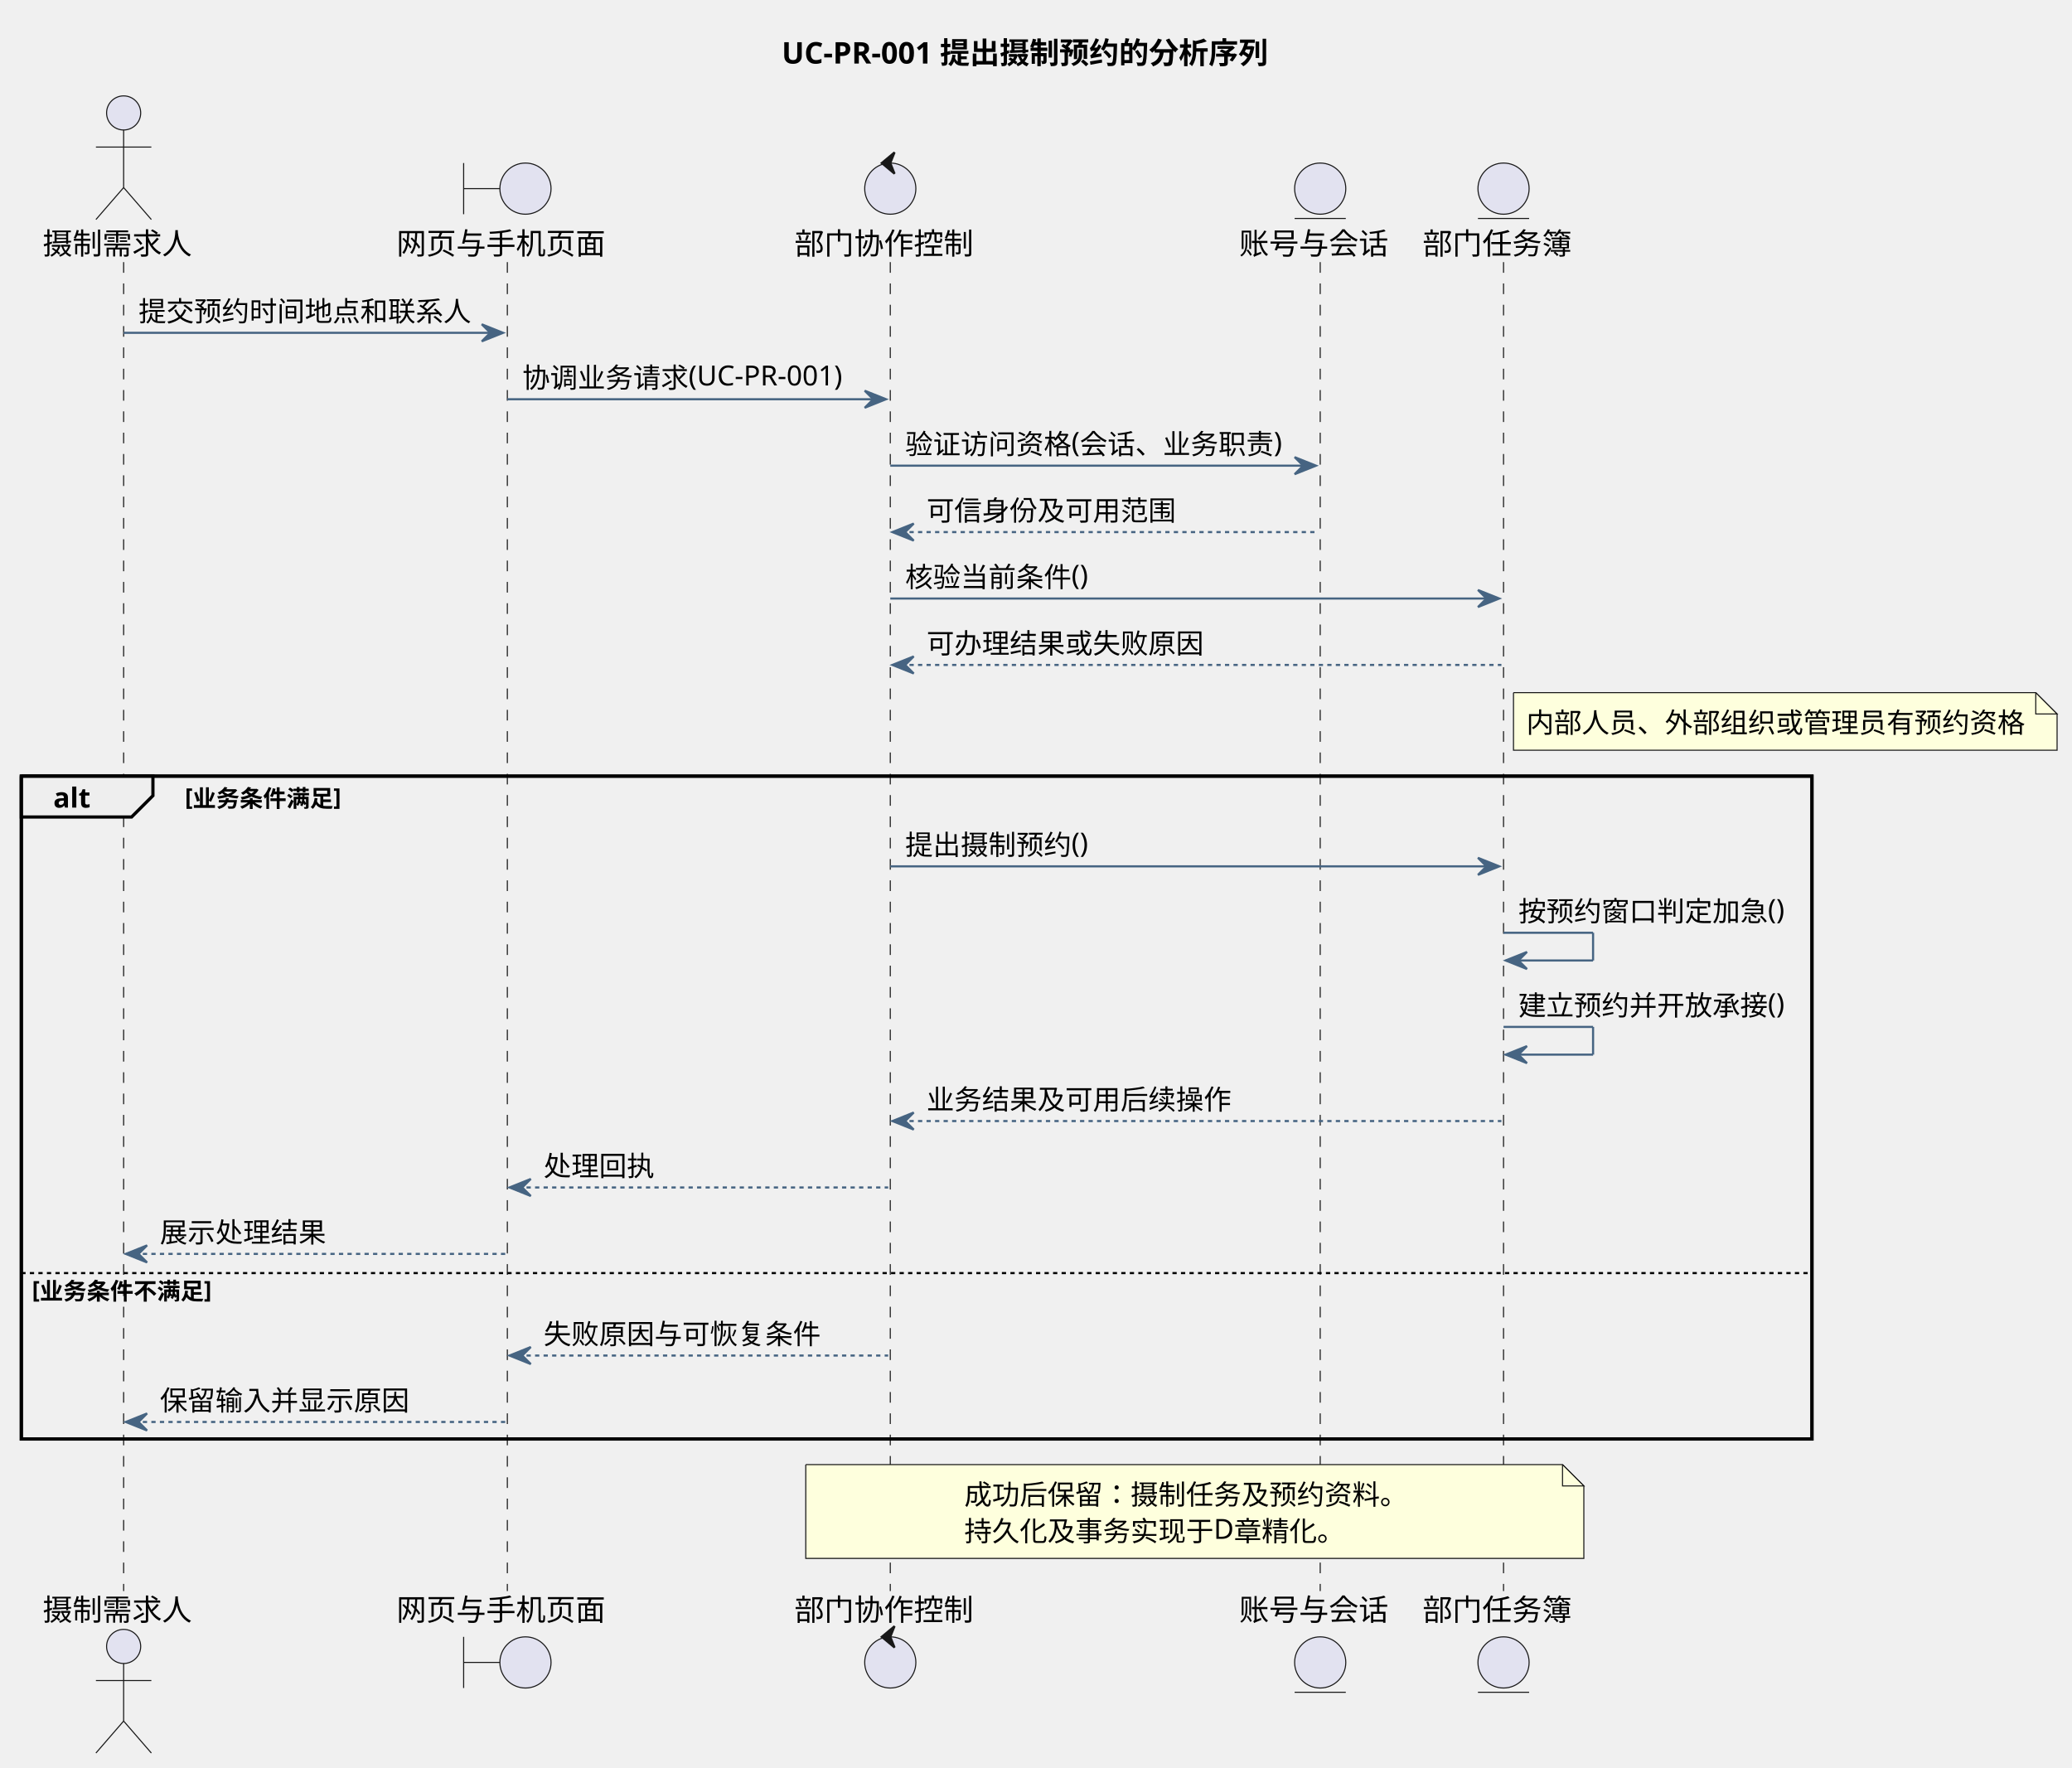
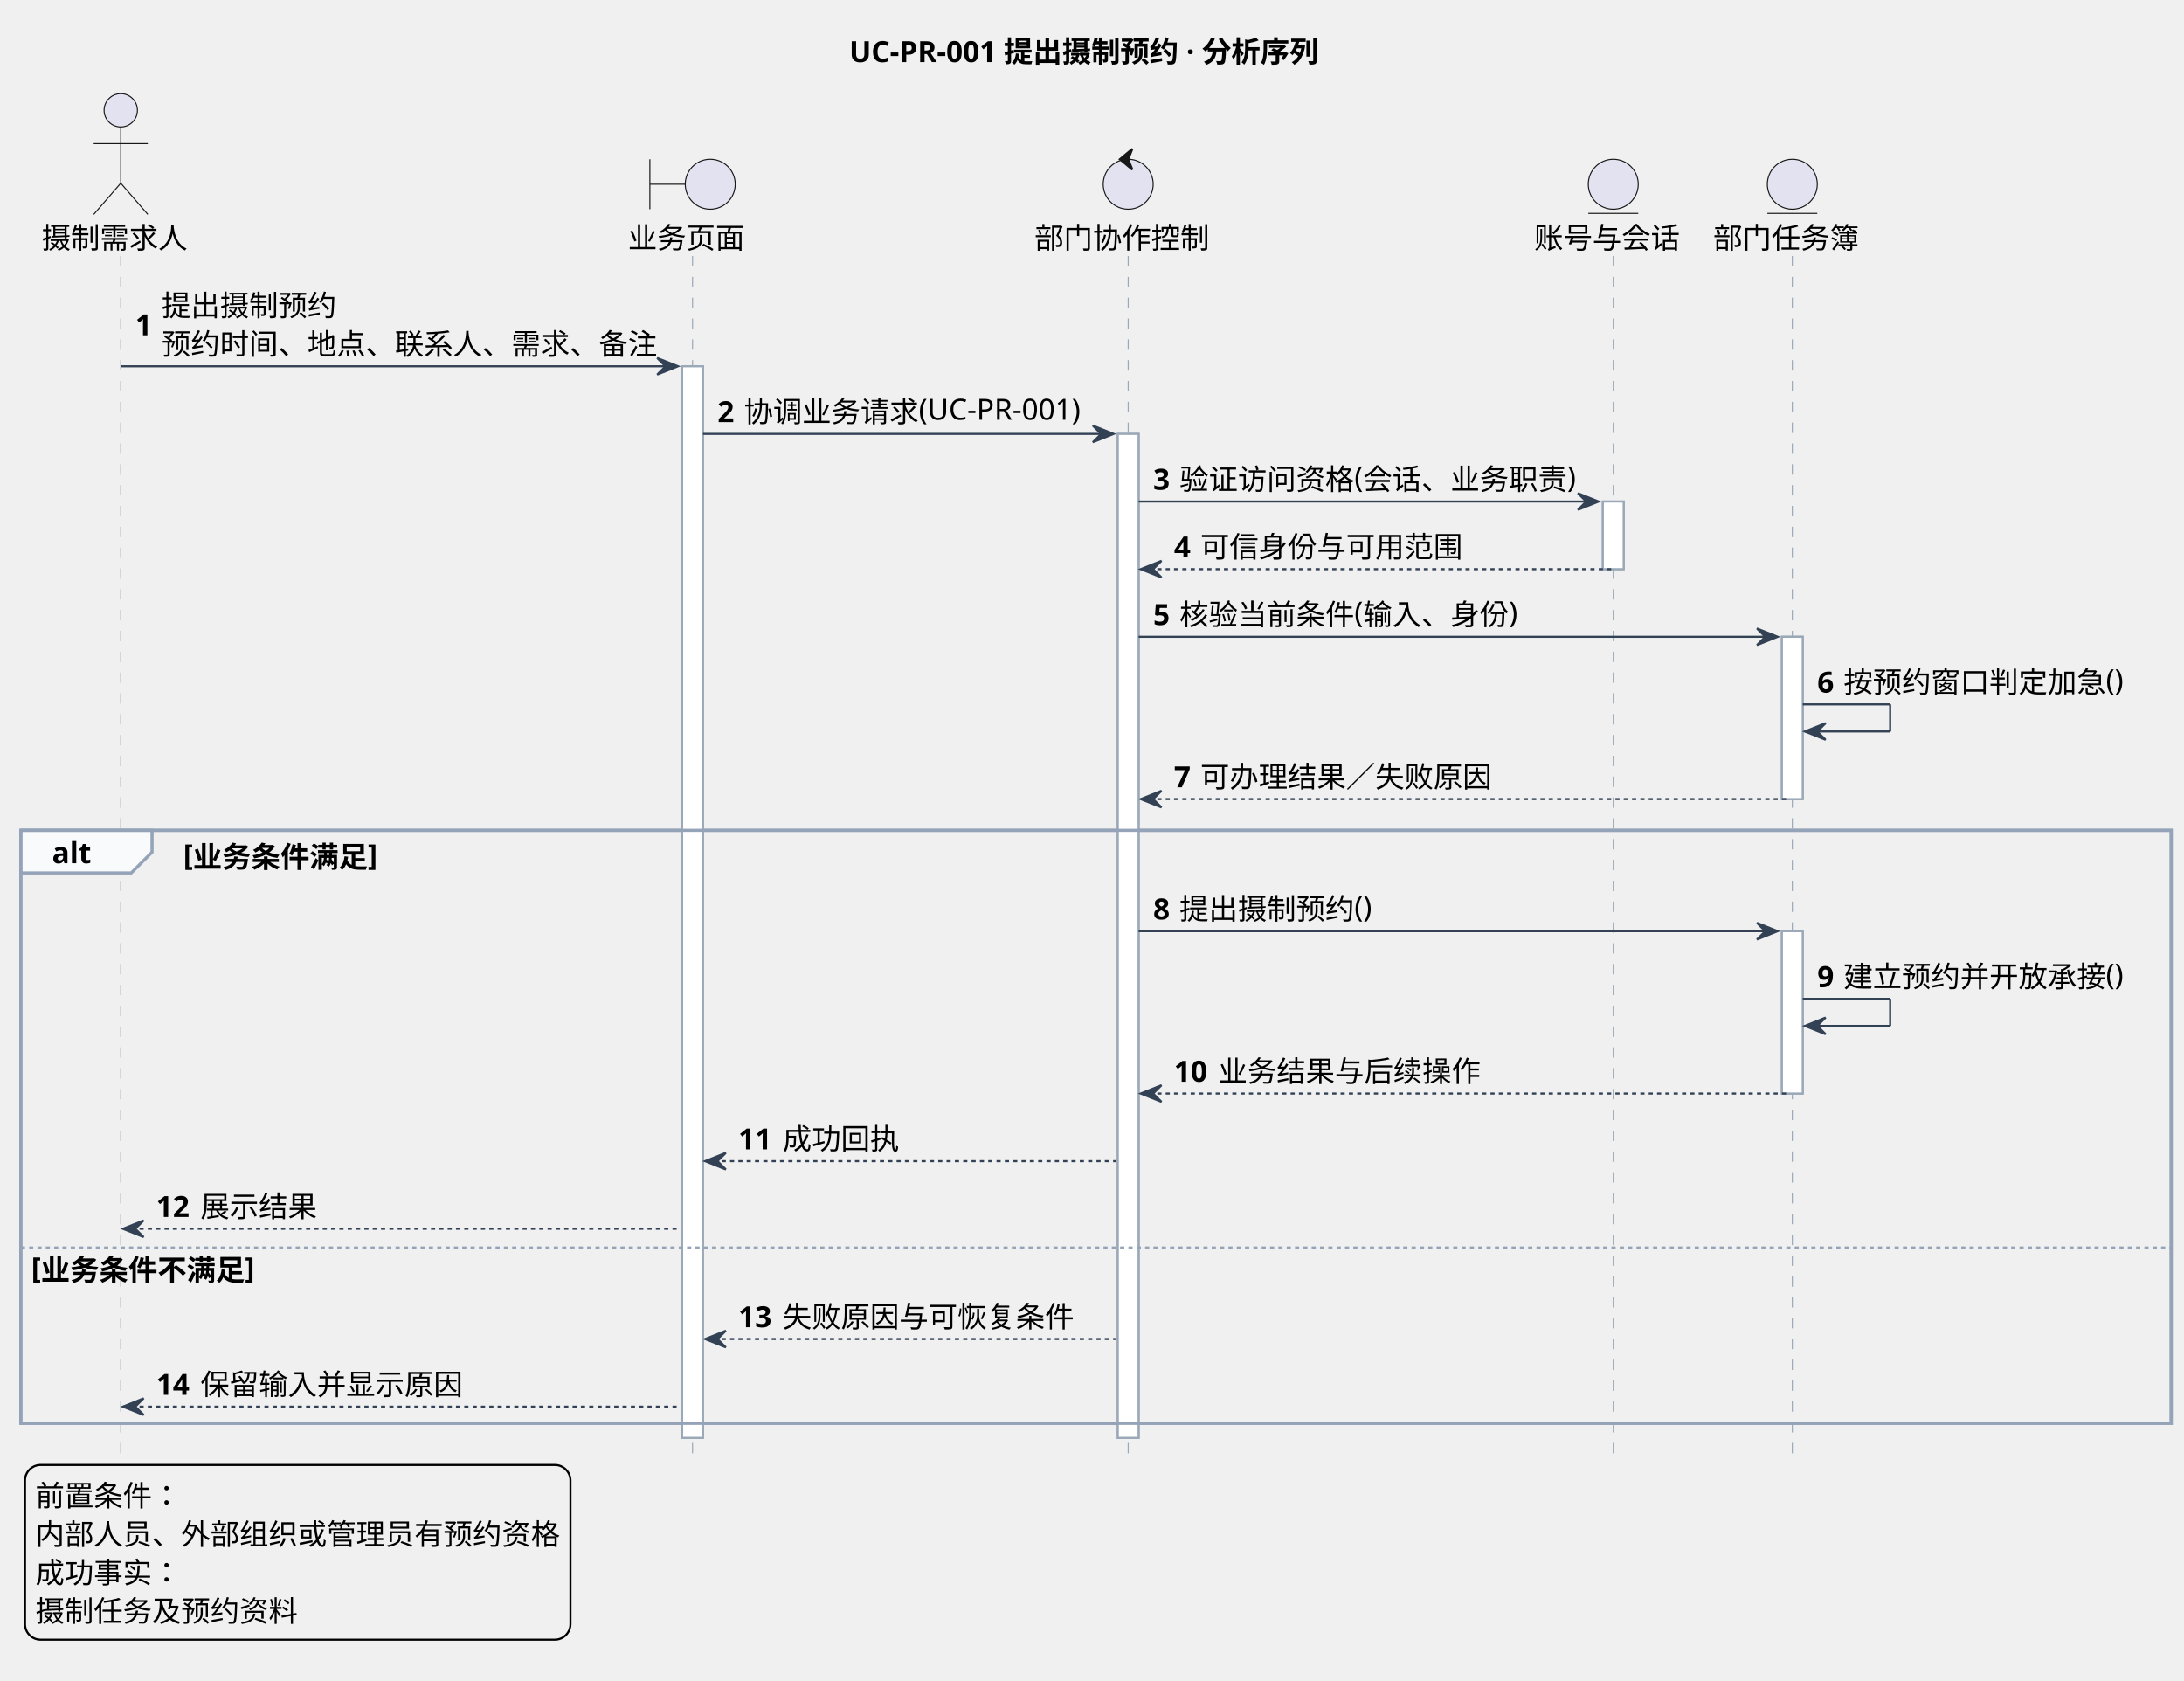
- <svg xmlns="http://www.w3.org/2000/svg" contentStyleType="text/css" height="829px" preserveAspectRatio="none" style="width:972px;height:829px;background:#FFFFFF;" version="1.1" viewBox="0 0 972 829" width="972px" zoomAndPan="magnify">
+ <svg xmlns="http://www.w3.org/2000/svg" contentStyleType="text/css" height="807px" preserveAspectRatio="none" style="width:1049px;height:807px;background:#FFFFFF;" version="1.1" viewBox="0 0 1049 807" width="1049px" zoomAndPan="magnify">
  <defs />
  <g>
-     <text fill="#000000" font-family="Microsoft YaHei" font-size="14" font-weight="bold" lengthAdjust="spacing" textLength="235.566" x="366.717" y="29.814">UC-PR-001 提出摄制预约的分析序列</text>
-     <rect fill="none" height="310.938" style="stroke:#000000;stroke-width:1.5;" width="840.012" x="10" y="364.059" />
-     <line style="stroke:#181818;stroke-width:0.5;stroke-dasharray:5.0,5.0;" x1="58" x2="58" y1="122.955" y2="746.312" />
-     <line style="stroke:#181818;stroke-width:0.5;stroke-dasharray:5.0,5.0;" x1="238" x2="238" y1="122.955" y2="746.312" />
-     <line style="stroke:#181818;stroke-width:0.5;stroke-dasharray:5.0,5.0;" x1="417.644" x2="417.644" y1="122.955" y2="746.312" />
-     <line style="stroke:#181818;stroke-width:0.5;stroke-dasharray:5.0,5.0;" x1="619.328" x2="619.328" y1="122.955" y2="746.312" />
-     <line style="stroke:#181818;stroke-width:0.5;stroke-dasharray:5.0,5.0;" x1="705.328" x2="705.328" y1="122.955" y2="746.312" />
+     <text fill="#000000" font-family="Microsoft YaHei" font-size="14" font-weight="bold" lengthAdjust="spacing" textLength="236.059" x="407.898" y="29.814">UC-PR-001 提出摄制预约 · 分析序列</text>
+     <rect fill="#FFFFFF" height="514.641" style="stroke:#9AA8B8;stroke-width:1.0;" width="10" x="327.634" y="175.91" />
+     <rect fill="#FFFFFF" height="482.163" style="stroke:#9AA8B8;stroke-width:1.0;" width="10" x="536.885" y="208.388" />
+     <rect fill="#FFFFFF" height="32.477" style="stroke:#9AA8B8;stroke-width:1.0;" width="10" x="769.87" y="240.865" />
+     <rect fill="#FFFFFF" height="77.955" style="stroke:#9AA8B8;stroke-width:1.0;" width="10" x="855.87" y="305.82" />
+     <rect fill="#FFFFFF" height="77.955" style="stroke:#9AA8B8;stroke-width:1.0;" width="10" x="855.87" y="447.208" />
+     <rect fill="none" height="284.775" style="stroke:#94A3B8;stroke-width:1.5;" width="1032.855" x="10" y="398.775" />
+     <line style="stroke:#9AA8B8;stroke-width:0.5;stroke-dasharray:5.0,5.0;" x1="58" x2="58" y1="122.955" y2="700.551" />
+     <line style="stroke:#9AA8B8;stroke-width:0.5;stroke-dasharray:5.0,5.0;" x1="332.634" x2="332.634" y1="122.955" y2="700.551" />
+     <line style="stroke:#9AA8B8;stroke-width:0.5;stroke-dasharray:5.0,5.0;" x1="541.885" x2="541.885" y1="122.955" y2="700.551" />
+     <line style="stroke:#9AA8B8;stroke-width:0.5;stroke-dasharray:5.0,5.0;" x1="774.87" x2="774.87" y1="122.955" y2="700.551" />
+     <line style="stroke:#9AA8B8;stroke-width:0.5;stroke-dasharray:5.0,5.0;" x1="860.87" x2="860.87" y1="122.955" y2="700.551" />
    <text fill="#000000" font-family="Microsoft YaHei" font-size="14" lengthAdjust="spacing" textLength="70" x="20" y="119.291">摄制需求人</text>
    <ellipse cx="58" cy="52.977" fill="#E2E2F0" rx="8" ry="8" style="stroke:#181818;stroke-width:0.5;" />
    <path d="M58,60.977 L58,87.978 M45,68.978 L71,68.978 M58,87.978 L45,102.978 M58,87.978 L71,102.978 " fill="none" style="stroke:#181818;stroke-width:0.5;" />
-     <text fill="#000000" font-family="Microsoft YaHei" font-size="14" lengthAdjust="spacing" textLength="70" x="20" y="760.125">摄制需求人</text>
-     <ellipse cx="58" cy="772.29" fill="#E2E2F0" rx="8" ry="8" style="stroke:#181818;stroke-width:0.5;" />
-     <path d="M58,780.29 L58,807.29 M45,788.29 L71,788.29 M58,807.29 L45,822.29 M58,807.29 L71,822.29 " fill="none" style="stroke:#181818;stroke-width:0.5;" />
-     <text fill="#000000" font-family="Microsoft YaHei" font-size="14" lengthAdjust="spacing" textLength="98" x="186" y="119.291">网页与手机页面</text>
-     <path d="M217.5,76.478 L217.5,100.478 M217.5,88.478 L234.5,88.478 " fill="none" style="stroke:#181818;stroke-width:0.5;" />
-     <ellipse cx="246.5" cy="88.478" fill="#E2E2F0" rx="12" ry="12" style="stroke:#181818;stroke-width:0.5;" />
-     <text fill="#000000" font-family="Microsoft YaHei" font-size="14" lengthAdjust="spacing" textLength="98" x="186" y="760.125">网页与手机页面</text>
-     <path d="M217.5,767.79 L217.5,791.79 M217.5,779.79 L234.5,779.79 " fill="none" style="stroke:#181818;stroke-width:0.5;" />
-     <ellipse cx="246.5" cy="779.79" fill="#E2E2F0" rx="12" ry="12" style="stroke:#181818;stroke-width:0.5;" />
-     <text fill="#000000" font-family="Microsoft YaHei" font-size="14" lengthAdjust="spacing" textLength="84" x="372.644" y="119.291">部门协作控制</text>
-     <ellipse cx="417.644" cy="88.478" fill="#E2E2F0" rx="12" ry="12" style="stroke:#181818;stroke-width:0.5;" />
-     <polygon fill="#181818" points="413.644,76.478,419.644,71.478,417.644,76.478,419.644,81.478,413.644,76.478" style="stroke:#181818;stroke-width:1.0;" />
-     <text fill="#000000" font-family="Microsoft YaHei" font-size="14" lengthAdjust="spacing" textLength="84" x="372.644" y="760.125">部门协作控制</text>
-     <ellipse cx="417.644" cy="779.79" fill="#E2E2F0" rx="12" ry="12" style="stroke:#181818;stroke-width:0.5;" />
-     <polygon fill="#181818" points="413.644,767.79,419.644,762.79,417.644,767.79,419.644,772.79,413.644,767.79" style="stroke:#181818;stroke-width:1.0;" />
-     <text fill="#000000" font-family="Microsoft YaHei" font-size="14" lengthAdjust="spacing" textLength="70" x="581.328" y="119.291">账号与会话</text>
-     <ellipse cx="619.328" cy="88.478" fill="#E2E2F0" rx="12" ry="12" style="stroke:#181818;stroke-width:0.5;" />
-     <line style="stroke:#181818;stroke-width:0.5;" x1="607.328" x2="631.328" y1="102.478" y2="102.478" />
-     <text fill="#000000" font-family="Microsoft YaHei" font-size="14" lengthAdjust="spacing" textLength="70" x="581.328" y="760.125">账号与会话</text>
-     <ellipse cx="619.328" cy="779.79" fill="#E2E2F0" rx="12" ry="12" style="stroke:#181818;stroke-width:0.5;" />
-     <line style="stroke:#181818;stroke-width:0.5;" x1="607.328" x2="631.328" y1="793.79" y2="793.79" />
-     <text fill="#000000" font-family="Microsoft YaHei" font-size="14" lengthAdjust="spacing" textLength="70" x="667.328" y="119.291">部门任务簿</text>
-     <ellipse cx="705.328" cy="88.478" fill="#E2E2F0" rx="12" ry="12" style="stroke:#181818;stroke-width:0.5;" />
-     <line style="stroke:#181818;stroke-width:0.5;" x1="693.328" x2="717.328" y1="102.478" y2="102.478" />
-     <text fill="#000000" font-family="Microsoft YaHei" font-size="14" lengthAdjust="spacing" textLength="70" x="667.328" y="760.125">部门任务簿</text>
-     <ellipse cx="705.328" cy="779.79" fill="#E2E2F0" rx="12" ry="12" style="stroke:#181818;stroke-width:0.5;" />
-     <line style="stroke:#181818;stroke-width:0.5;" x1="693.328" x2="717.328" y1="793.79" y2="793.79" />
-     <polygon fill="#466482" points="226,152.113,236,156.113,226,160.113,230,156.113" style="stroke:#466482;stroke-width:1.0;" />
-     <line style="stroke:#466482;stroke-width:1.0;" x1="58" x2="232" y1="156.113" y2="156.113" />
-     <text fill="#000000" font-family="Microsoft YaHei" font-size="13" lengthAdjust="spacing" textLength="156" x="65" y="150.71">提交预约时间地点和联系人</text>
-     <polygon fill="#466482" points="405.644,183.27,415.644,187.27,405.644,191.27,409.644,187.27" style="stroke:#466482;stroke-width:1.0;" />
-     <line style="stroke:#466482;stroke-width:1.0;" x1="238" x2="411.644" y1="187.27" y2="187.27" />
-     <text fill="#000000" font-family="Microsoft YaHei" font-size="13" lengthAdjust="spacing" textLength="155.644" x="245" y="181.868">协调业务请求(UC-PR-001)</text>
-     <polygon fill="#466482" points="607.328,214.428,617.328,218.428,607.328,222.428,611.328,218.428" style="stroke:#466482;stroke-width:1.0;" />
-     <line style="stroke:#466482;stroke-width:1.0;" x1="417.644" x2="613.328" y1="218.428" y2="218.428" />
-     <text fill="#000000" font-family="Microsoft YaHei" font-size="13" lengthAdjust="spacing" textLength="177.684" x="424.644" y="213.026">验证访问资格(会话、业务职责)</text>
-     <polygon fill="#466482" points="428.644,245.586,418.644,249.586,428.644,253.586,424.644,249.586" style="stroke:#466482;stroke-width:1.0;" />
-     <line style="stroke:#466482;stroke-width:1.0;stroke-dasharray:2.0,2.0;" x1="422.644" x2="618.328" y1="249.586" y2="249.586" />
-     <text fill="#000000" font-family="Microsoft YaHei" font-size="13" lengthAdjust="spacing" textLength="117" x="434.644" y="244.184">可信身份及可用范围</text>
-     <polygon fill="#466482" points="693.328,276.744,703.328,280.744,693.328,284.744,697.328,280.744" style="stroke:#466482;stroke-width:1.0;" />
-     <line style="stroke:#466482;stroke-width:1.0;" x1="417.644" x2="699.328" y1="280.744" y2="280.744" />
-     <text fill="#000000" font-family="Microsoft YaHei" font-size="13" lengthAdjust="spacing" textLength="86.684" x="424.644" y="275.341">核验当前条件()</text>
-     <polygon fill="#466482" points="428.644,307.901,418.644,311.901,428.644,315.901,424.644,311.901" style="stroke:#466482;stroke-width:1.0;" />
-     <line style="stroke:#466482;stroke-width:1.0;stroke-dasharray:2.0,2.0;" x1="422.644" x2="704.328" y1="311.901" y2="311.901" />
-     <text fill="#000000" font-family="Microsoft YaHei" font-size="13" lengthAdjust="spacing" textLength="130" x="434.644" y="306.499">可办理结果或失败原因</text>
-     <path d="M710,324.901 L710,351.901 L965,351.901 L965,334.901 L955,324.901 L710,324.901 " fill="#FEFFDD" style="stroke:#181818;stroke-width:0.5;" />
-     <path d="M955,324.901 L955,334.901 L965,334.901 L955,324.901 " fill="#FEFFDD" style="stroke:#181818;stroke-width:0.5;" />
-     <text fill="#000000" font-family="Microsoft YaHei" font-size="13" lengthAdjust="spacing" textLength="234" x="716" y="343.657">内部人员、外部组织或管理员有预约资格</text>
-     <path d="M10,364.059 L71.739,364.059 L71.739,373.217 L61.739,383.217 L10,383.217 L10,364.059 " fill="#EEEEEE" style="stroke:#000000;stroke-width:1.5;" />
-     <rect fill="none" height="310.938" style="stroke:#000000;stroke-width:1.5;" width="840.012" x="10" y="364.059" />
-     <text fill="#000000" font-family="Microsoft YaHei" font-size="13" font-weight="bold" lengthAdjust="spacing" textLength="16.739" x="25" y="378.815">alt</text>
-     <text fill="#000000" font-family="Microsoft YaHei" font-size="11" font-weight="bold" lengthAdjust="spacing" textLength="74.572" x="86.739" y="377.698">[业务条件满足]</text>
-     <polygon fill="#466482" points="693.328,402.375,703.328,406.375,693.328,410.375,697.328,406.375" style="stroke:#466482;stroke-width:1.0;" />
-     <line style="stroke:#466482;stroke-width:1.0;" x1="417.644" x2="699.328" y1="406.375" y2="406.375" />
-     <text fill="#000000" font-family="Microsoft YaHei" font-size="13" lengthAdjust="spacing" textLength="86.684" x="424.644" y="400.972">提出摄制预约()</text>
-     <line style="stroke:#466482;stroke-width:1.0;" x1="705.328" x2="747.328" y1="437.532" y2="437.532" />
-     <line style="stroke:#466482;stroke-width:1.0;" x1="747.328" x2="747.328" y1="437.532" y2="450.532" />
-     <line style="stroke:#466482;stroke-width:1.0;" x1="706.328" x2="747.328" y1="450.532" y2="450.532" />
-     <polygon fill="#466482" points="716.328,446.532,706.328,450.532,716.328,454.532,712.328,450.532" style="stroke:#466482;stroke-width:1.0;" />
-     <text fill="#000000" font-family="Microsoft YaHei" font-size="13" lengthAdjust="spacing" textLength="125.684" x="712.328" y="432.13">按预约窗口判定加急()</text>
-     <line style="stroke:#466482;stroke-width:1.0;" x1="705.328" x2="747.328" y1="481.69" y2="481.69" />
-     <line style="stroke:#466482;stroke-width:1.0;" x1="747.328" x2="747.328" y1="481.69" y2="494.69" />
-     <line style="stroke:#466482;stroke-width:1.0;" x1="706.328" x2="747.328" y1="494.69" y2="494.69" />
-     <polygon fill="#466482" points="716.328,490.69,706.328,494.69,716.328,498.69,712.328,494.69" style="stroke:#466482;stroke-width:1.0;" />
-     <text fill="#000000" font-family="Microsoft YaHei" font-size="13" lengthAdjust="spacing" textLength="125.684" x="712.328" y="476.288">建立预约并开放承接()</text>
-     <polygon fill="#466482" points="428.644,521.848,418.644,525.848,428.644,529.848,424.644,525.848" style="stroke:#466482;stroke-width:1.0;" />
-     <line style="stroke:#466482;stroke-width:1.0;stroke-dasharray:2.0,2.0;" x1="422.644" x2="704.328" y1="525.848" y2="525.848" />
-     <text fill="#000000" font-family="Microsoft YaHei" font-size="13" lengthAdjust="spacing" textLength="143" x="434.644" y="520.445">业务结果及可用后续操作</text>
-     <polygon fill="#466482" points="249,553.005,239,557.005,249,561.005,245,557.005" style="stroke:#466482;stroke-width:1.0;" />
-     <line style="stroke:#466482;stroke-width:1.0;stroke-dasharray:2.0,2.0;" x1="243" x2="416.644" y1="557.005" y2="557.005" />
-     <text fill="#000000" font-family="Microsoft YaHei" font-size="13" lengthAdjust="spacing" textLength="52" x="255" y="551.603">处理回执</text>
-     <polygon fill="#466482" points="69,584.163,59,588.163,69,592.163,65,588.163" style="stroke:#466482;stroke-width:1.0;" />
-     <line style="stroke:#466482;stroke-width:1.0;stroke-dasharray:2.0,2.0;" x1="63" x2="237" y1="588.163" y2="588.163" />
-     <text fill="#000000" font-family="Microsoft YaHei" font-size="13" lengthAdjust="spacing" textLength="78" x="75" y="582.761">展示处理结果</text>
-     <line style="stroke:#000000;stroke-width:1.0;stroke-dasharray:2.0,2.0;" x1="10" x2="850.012" y1="597.163" y2="597.163" />
-     <text fill="#000000" font-family="Microsoft YaHei" font-size="11" font-weight="bold" lengthAdjust="spacing" textLength="85.572" x="15" y="608.802">[业务条件不满足]</text>
-     <polygon fill="#466482" points="249,631.839,239,635.839,249,639.839,245,635.839" style="stroke:#466482;stroke-width:1.0;" />
-     <line style="stroke:#466482;stroke-width:1.0;stroke-dasharray:2.0,2.0;" x1="243" x2="416.644" y1="635.839" y2="635.839" />
-     <text fill="#000000" font-family="Microsoft YaHei" font-size="13" lengthAdjust="spacing" textLength="130" x="255" y="630.437">失败原因与可恢复条件</text>
-     <polygon fill="#466482" points="69,662.997,59,666.997,69,670.997,65,666.997" style="stroke:#466482;stroke-width:1.0;" />
-     <line style="stroke:#466482;stroke-width:1.0;stroke-dasharray:2.0,2.0;" x1="63" x2="237" y1="666.997" y2="666.997" />
-     <text fill="#000000" font-family="Microsoft YaHei" font-size="13" lengthAdjust="spacing" textLength="117" x="75" y="661.594">保留输入并显示原因</text>
-     <path d="M378,686.997 L378,730.997 L743,730.997 L743,696.997 L733,686.997 L378,686.997 " fill="#FEFFDD" style="stroke:#181818;stroke-width:0.5;" />
-     <path d="M733,686.997 L733,696.997 L743,696.997 L733,686.997 " fill="#FEFFDD" style="stroke:#181818;stroke-width:0.5;" />
-     <text fill="#000000" font-family="Microsoft YaHei" font-size="13" lengthAdjust="spacing" textLength="208" x="452.342" y="705.752">成功后保留：摄制任务及预约资料。</text>
-     <text fill="#000000" font-family="Microsoft YaHei" font-size="13" lengthAdjust="spacing" textLength="178.902" x="452.342" y="722.91">持久化及事务实现于D章精化。</text>
+     <text fill="#000000" font-family="Microsoft YaHei" font-size="14" lengthAdjust="spacing" textLength="56" x="301.634" y="119.291">业务页面</text>
+     <path d="M312.134,76.478 L312.134,100.478 M312.134,88.478 L329.134,88.478 " fill="none" style="stroke:#181818;stroke-width:0.5;" />
+     <ellipse cx="341.134" cy="88.478" fill="#E2E2F0" rx="12" ry="12" style="stroke:#181818;stroke-width:0.5;" />
+     <text fill="#000000" font-family="Microsoft YaHei" font-size="14" lengthAdjust="spacing" textLength="84" x="496.885" y="119.291">部门协作控制</text>
+     <ellipse cx="541.885" cy="88.478" fill="#E2E2F0" rx="12" ry="12" style="stroke:#181818;stroke-width:0.5;" />
+     <polygon fill="#181818" points="537.885,76.478,543.885,71.478,541.885,76.478,543.885,81.478,537.885,76.478" style="stroke:#181818;stroke-width:1.0;" />
+     <text fill="#000000" font-family="Microsoft YaHei" font-size="14" lengthAdjust="spacing" textLength="70" x="736.87" y="119.291">账号与会话</text>
+     <ellipse cx="774.87" cy="88.478" fill="#E2E2F0" rx="12" ry="12" style="stroke:#181818;stroke-width:0.5;" />
+     <line style="stroke:#181818;stroke-width:0.5;" x1="762.87" x2="786.87" y1="102.478" y2="102.478" />
+     <text fill="#000000" font-family="Microsoft YaHei" font-size="14" lengthAdjust="spacing" textLength="70" x="822.87" y="119.291">部门任务簿</text>
+     <ellipse cx="860.87" cy="88.478" fill="#E2E2F0" rx="12" ry="12" style="stroke:#181818;stroke-width:0.5;" />
+     <line style="stroke:#181818;stroke-width:0.5;" x1="848.87" x2="872.87" y1="102.478" y2="102.478" />
+     <rect fill="#FFFFFF" height="514.641" style="stroke:#9AA8B8;stroke-width:1.0;" width="10" x="327.634" y="175.91" />
+     <rect fill="#FFFFFF" height="482.163" style="stroke:#9AA8B8;stroke-width:1.0;" width="10" x="536.885" y="208.388" />
+     <rect fill="#FFFFFF" height="32.477" style="stroke:#9AA8B8;stroke-width:1.0;" width="10" x="769.87" y="240.865" />
+     <rect fill="#FFFFFF" height="77.955" style="stroke:#9AA8B8;stroke-width:1.0;" width="10" x="855.87" y="305.82" />
+     <rect fill="#FFFFFF" height="77.955" style="stroke:#9AA8B8;stroke-width:1.0;" width="10" x="855.87" y="447.208" />
+     <polygon fill="#334155" points="315.634,171.91,325.634,175.91,315.634,179.91,319.634,175.91" style="stroke:#334155;stroke-width:1.0;" />
+     <line style="stroke:#334155;stroke-width:1.0;" x1="58" x2="321.634" y1="175.91" y2="175.91" />
+     <text fill="#000000" font-family="Microsoft YaHei" font-size="14" font-weight="bold" lengthAdjust="spacing" textLength="8.634" x="65" y="161.007">1</text>
+     <text fill="#000000" font-family="Microsoft YaHei" font-size="14" lengthAdjust="spacing" textLength="84" x="77.634" y="151.769">提出摄制预约</text>
+     <text fill="#000000" font-family="Microsoft YaHei" font-size="14" lengthAdjust="spacing" textLength="238" x="77.634" y="170.246">预约时间、地点、联系人、需求、备注</text>
+     <polygon fill="#334155" points="524.885,204.388,534.885,208.388,524.885,212.388,528.885,208.388" style="stroke:#334155;stroke-width:1.0;" />
+     <line style="stroke:#334155;stroke-width:1.0;" x1="337.634" x2="530.885" y1="208.388" y2="208.388" />
+     <text fill="#000000" font-family="Microsoft YaHei" font-size="14" font-weight="bold" lengthAdjust="spacing" textLength="8.634" x="344.634" y="202.724">2</text>
+     <text fill="#000000" font-family="Microsoft YaHei" font-size="14" lengthAdjust="spacing" textLength="167.617" x="357.268" y="202.724">协调业务请求(UC-PR-001)</text>
+     <polygon fill="#334155" points="757.87,236.865,767.87,240.865,757.87,244.865,761.87,240.865" style="stroke:#334155;stroke-width:1.0;" />
+     <line style="stroke:#334155;stroke-width:1.0;" x1="546.885" x2="763.87" y1="240.865" y2="240.865" />
+     <text fill="#000000" font-family="Microsoft YaHei" font-size="14" font-weight="bold" lengthAdjust="spacing" textLength="8.634" x="553.885" y="235.201">3</text>
+     <text fill="#000000" font-family="Microsoft YaHei" font-size="14" lengthAdjust="spacing" textLength="191.352" x="566.519" y="235.201">验证访问资格(会话、业务职责)</text>
+     <polygon fill="#334155" points="557.885,269.343,547.885,273.343,557.885,277.343,553.885,273.343" style="stroke:#334155;stroke-width:1.0;" />
+     <line style="stroke:#334155;stroke-width:1.0;stroke-dasharray:2.0,2.0;" x1="551.885" x2="773.87" y1="273.343" y2="273.343" />
+     <text fill="#000000" font-family="Microsoft YaHei" font-size="14" font-weight="bold" lengthAdjust="spacing" textLength="8.634" x="563.885" y="267.679">4</text>
+     <text fill="#000000" font-family="Microsoft YaHei" font-size="14" lengthAdjust="spacing" textLength="126" x="576.519" y="267.679">可信身份与可用范围</text>
+     <polygon fill="#334155" points="843.87,301.82,853.87,305.82,843.87,309.82,847.87,305.82" style="stroke:#334155;stroke-width:1.0;" />
+     <line style="stroke:#334155;stroke-width:1.0;" x1="546.885" x2="849.87" y1="305.82" y2="305.82" />
+     <text fill="#000000" font-family="Microsoft YaHei" font-size="14" font-weight="bold" lengthAdjust="spacing" textLength="8.634" x="553.885" y="300.156">5</text>
+     <text fill="#000000" font-family="Microsoft YaHei" font-size="14" lengthAdjust="spacing" textLength="163.352" x="566.519" y="300.156">核验当前条件(输入、身份)</text>
+     <line style="stroke:#334155;stroke-width:1.0;" x1="865.87" x2="907.87" y1="338.298" y2="338.298" />
+     <line style="stroke:#334155;stroke-width:1.0;" x1="907.87" x2="907.87" y1="338.298" y2="351.298" />
+     <line style="stroke:#334155;stroke-width:1.0;" x1="866.87" x2="907.87" y1="351.298" y2="351.298" />
+     <polygon fill="#334155" points="876.87,347.298,866.87,351.298,876.87,355.298,872.87,351.298" style="stroke:#334155;stroke-width:1.0;" />
+     <text fill="#000000" font-family="Microsoft YaHei" font-size="14" font-weight="bold" lengthAdjust="spacing" textLength="8.634" x="872.87" y="332.634">6</text>
+     <text fill="#000000" font-family="Microsoft YaHei" font-size="14" lengthAdjust="spacing" textLength="135.352" x="885.504" y="332.634">按预约窗口判定加急()</text>
+     <polygon fill="#334155" points="557.885,379.775,547.885,383.775,557.885,387.775,553.885,383.775" style="stroke:#334155;stroke-width:1.0;" />
+     <line style="stroke:#334155;stroke-width:1.0;stroke-dasharray:2.0,2.0;" x1="551.885" x2="859.87" y1="383.775" y2="383.775" />
+     <text fill="#000000" font-family="Microsoft YaHei" font-size="14" font-weight="bold" lengthAdjust="spacing" textLength="8.634" x="563.885" y="378.111">7</text>
+     <text fill="#000000" font-family="Microsoft YaHei" font-size="14" lengthAdjust="spacing" textLength="140" x="576.519" y="378.111">可办理结果／失败原因</text>
+     <path d="M10,398.775 L73.026,398.775 L73.026,409.253 L63.026,419.253 L10,419.253 L10,398.775 " fill="#F8FAFC" style="stroke:#94A3B8;stroke-width:1.5;" />
+     <rect fill="none" height="284.775" style="stroke:#94A3B8;stroke-width:1.5;" width="1032.855" x="10" y="398.775" />
+     <text fill="#000000" font-family="Microsoft YaHei" font-size="14" font-weight="bold" lengthAdjust="spacing" textLength="18.026" x="25" y="414.589">alt</text>
+     <text fill="#000000" font-family="Microsoft YaHei" font-size="14" font-weight="bold" lengthAdjust="spacing" textLength="94.91" x="88.026" y="415.589">[业务条件满足]</text>
+     <polygon fill="#334155" points="843.87,443.208,853.87,447.208,843.87,451.208,847.87,447.208" style="stroke:#334155;stroke-width:1.0;" />
+     <line style="stroke:#334155;stroke-width:1.0;" x1="546.885" x2="849.87" y1="447.208" y2="447.208" />
+     <text fill="#000000" font-family="Microsoft YaHei" font-size="14" font-weight="bold" lengthAdjust="spacing" textLength="8.634" x="553.885" y="441.544">8</text>
+     <text fill="#000000" font-family="Microsoft YaHei" font-size="14" lengthAdjust="spacing" textLength="93.352" x="566.519" y="441.544">提出摄制预约()</text>
+     <line style="stroke:#334155;stroke-width:1.0;" x1="865.87" x2="907.87" y1="479.685" y2="479.685" />
+     <line style="stroke:#334155;stroke-width:1.0;" x1="907.87" x2="907.87" y1="479.685" y2="492.685" />
+     <line style="stroke:#334155;stroke-width:1.0;" x1="866.87" x2="907.87" y1="492.685" y2="492.685" />
+     <polygon fill="#334155" points="876.87,488.685,866.87,492.685,876.87,496.685,872.87,492.685" style="stroke:#334155;stroke-width:1.0;" />
+     <text fill="#000000" font-family="Microsoft YaHei" font-size="14" font-weight="bold" lengthAdjust="spacing" textLength="8.634" x="872.87" y="474.022">9</text>
+     <text fill="#000000" font-family="Microsoft YaHei" font-size="14" lengthAdjust="spacing" textLength="135.352" x="885.504" y="474.022">建立预约并开放承接()</text>
+     <polygon fill="#334155" points="557.885,521.163,547.885,525.163,557.885,529.163,553.885,525.163" style="stroke:#334155;stroke-width:1.0;" />
+     <line style="stroke:#334155;stroke-width:1.0;stroke-dasharray:2.0,2.0;" x1="551.885" x2="859.87" y1="525.163" y2="525.163" />
+     <text fill="#000000" font-family="Microsoft YaHei" font-size="14" font-weight="bold" lengthAdjust="spacing" textLength="17.268" x="563.885" y="519.499">10</text>
+     <text fill="#000000" font-family="Microsoft YaHei" font-size="14" lengthAdjust="spacing" textLength="126" x="585.152" y="519.499">业务结果与后续操作</text>
+     <polygon fill="#334155" points="348.634,553.641,338.634,557.641,348.634,561.641,344.634,557.641" style="stroke:#334155;stroke-width:1.0;" />
+     <line style="stroke:#334155;stroke-width:1.0;stroke-dasharray:2.0,2.0;" x1="342.634" x2="535.885" y1="557.641" y2="557.641" />
+     <text fill="#000000" font-family="Microsoft YaHei" font-size="14" font-weight="bold" lengthAdjust="spacing" textLength="17.268" x="354.634" y="551.977">11</text>
+     <text fill="#000000" font-family="Microsoft YaHei" font-size="14" lengthAdjust="spacing" textLength="56" x="375.901" y="551.977">成功回执</text>
+     <polygon fill="#334155" points="69,586.118,59,590.118,69,594.118,65,590.118" style="stroke:#334155;stroke-width:1.0;" />
+     <line style="stroke:#334155;stroke-width:1.0;stroke-dasharray:2.0,2.0;" x1="63" x2="326.634" y1="590.118" y2="590.118" />
+     <text fill="#000000" font-family="Microsoft YaHei" font-size="14" font-weight="bold" lengthAdjust="spacing" textLength="17.268" x="75" y="584.454">12</text>
+     <text fill="#000000" font-family="Microsoft YaHei" font-size="14" lengthAdjust="spacing" textLength="56" x="96.268" y="584.454">展示结果</text>
+     <line style="stroke:#94A3B8;stroke-width:1.0;stroke-dasharray:2.0,2.0;" x1="10" x2="1042.855" y1="599.118" y2="599.118" />
+     <text fill="#000000" font-family="Microsoft YaHei" font-size="14" font-weight="bold" lengthAdjust="spacing" textLength="108.91" x="15" y="613.932">[业务条件不满足]</text>
+     <polygon fill="#334155" points="348.634,639.073,338.634,643.073,348.634,647.073,344.634,643.073" style="stroke:#334155;stroke-width:1.0;" />
+     <line style="stroke:#334155;stroke-width:1.0;stroke-dasharray:2.0,2.0;" x1="342.634" x2="535.885" y1="643.073" y2="643.073" />
+     <text fill="#000000" font-family="Microsoft YaHei" font-size="14" font-weight="bold" lengthAdjust="spacing" textLength="17.268" x="354.634" y="637.409">13</text>
+     <text fill="#000000" font-family="Microsoft YaHei" font-size="14" lengthAdjust="spacing" textLength="140" x="375.901" y="637.409">失败原因与可恢复条件</text>
+     <polygon fill="#334155" points="69,671.551,59,675.551,69,679.551,65,675.551" style="stroke:#334155;stroke-width:1.0;" />
+     <line style="stroke:#334155;stroke-width:1.0;stroke-dasharray:2.0,2.0;" x1="63" x2="326.634" y1="675.551" y2="675.551" />
+     <text fill="#000000" font-family="Microsoft YaHei" font-size="14" font-weight="bold" lengthAdjust="spacing" textLength="17.268" x="75" y="669.887">14</text>
+     <text fill="#000000" font-family="Microsoft YaHei" font-size="14" lengthAdjust="spacing" textLength="126" x="96.268" y="669.887">保留输入并显示原因</text>
+     <rect fill="none" height="83.91" id="_legend" rx="7.5" ry="7.5" style="stroke:#000000;stroke-width:1.0;" width="262" x="12" y="703.551" />
+     <text fill="#000000" font-family="Microsoft YaHei" font-size="14" lengthAdjust="spacing" textLength="70" x="17" y="723.364">前置条件：</text>
+     <text fill="#000000" font-family="Microsoft YaHei" font-size="14" lengthAdjust="spacing" textLength="252" x="17" y="741.842">内部人员、外部组织或管理员有预约资格</text>
+     <text fill="#000000" font-family="Microsoft YaHei" font-size="14" lengthAdjust="spacing" textLength="70" x="17" y="760.319">成功事实：</text>
+     <text fill="#000000" font-family="Microsoft YaHei" font-size="14" lengthAdjust="spacing" textLength="126" x="17" y="778.797">摄制任务及预约资料</text>
  </g>
</svg>
